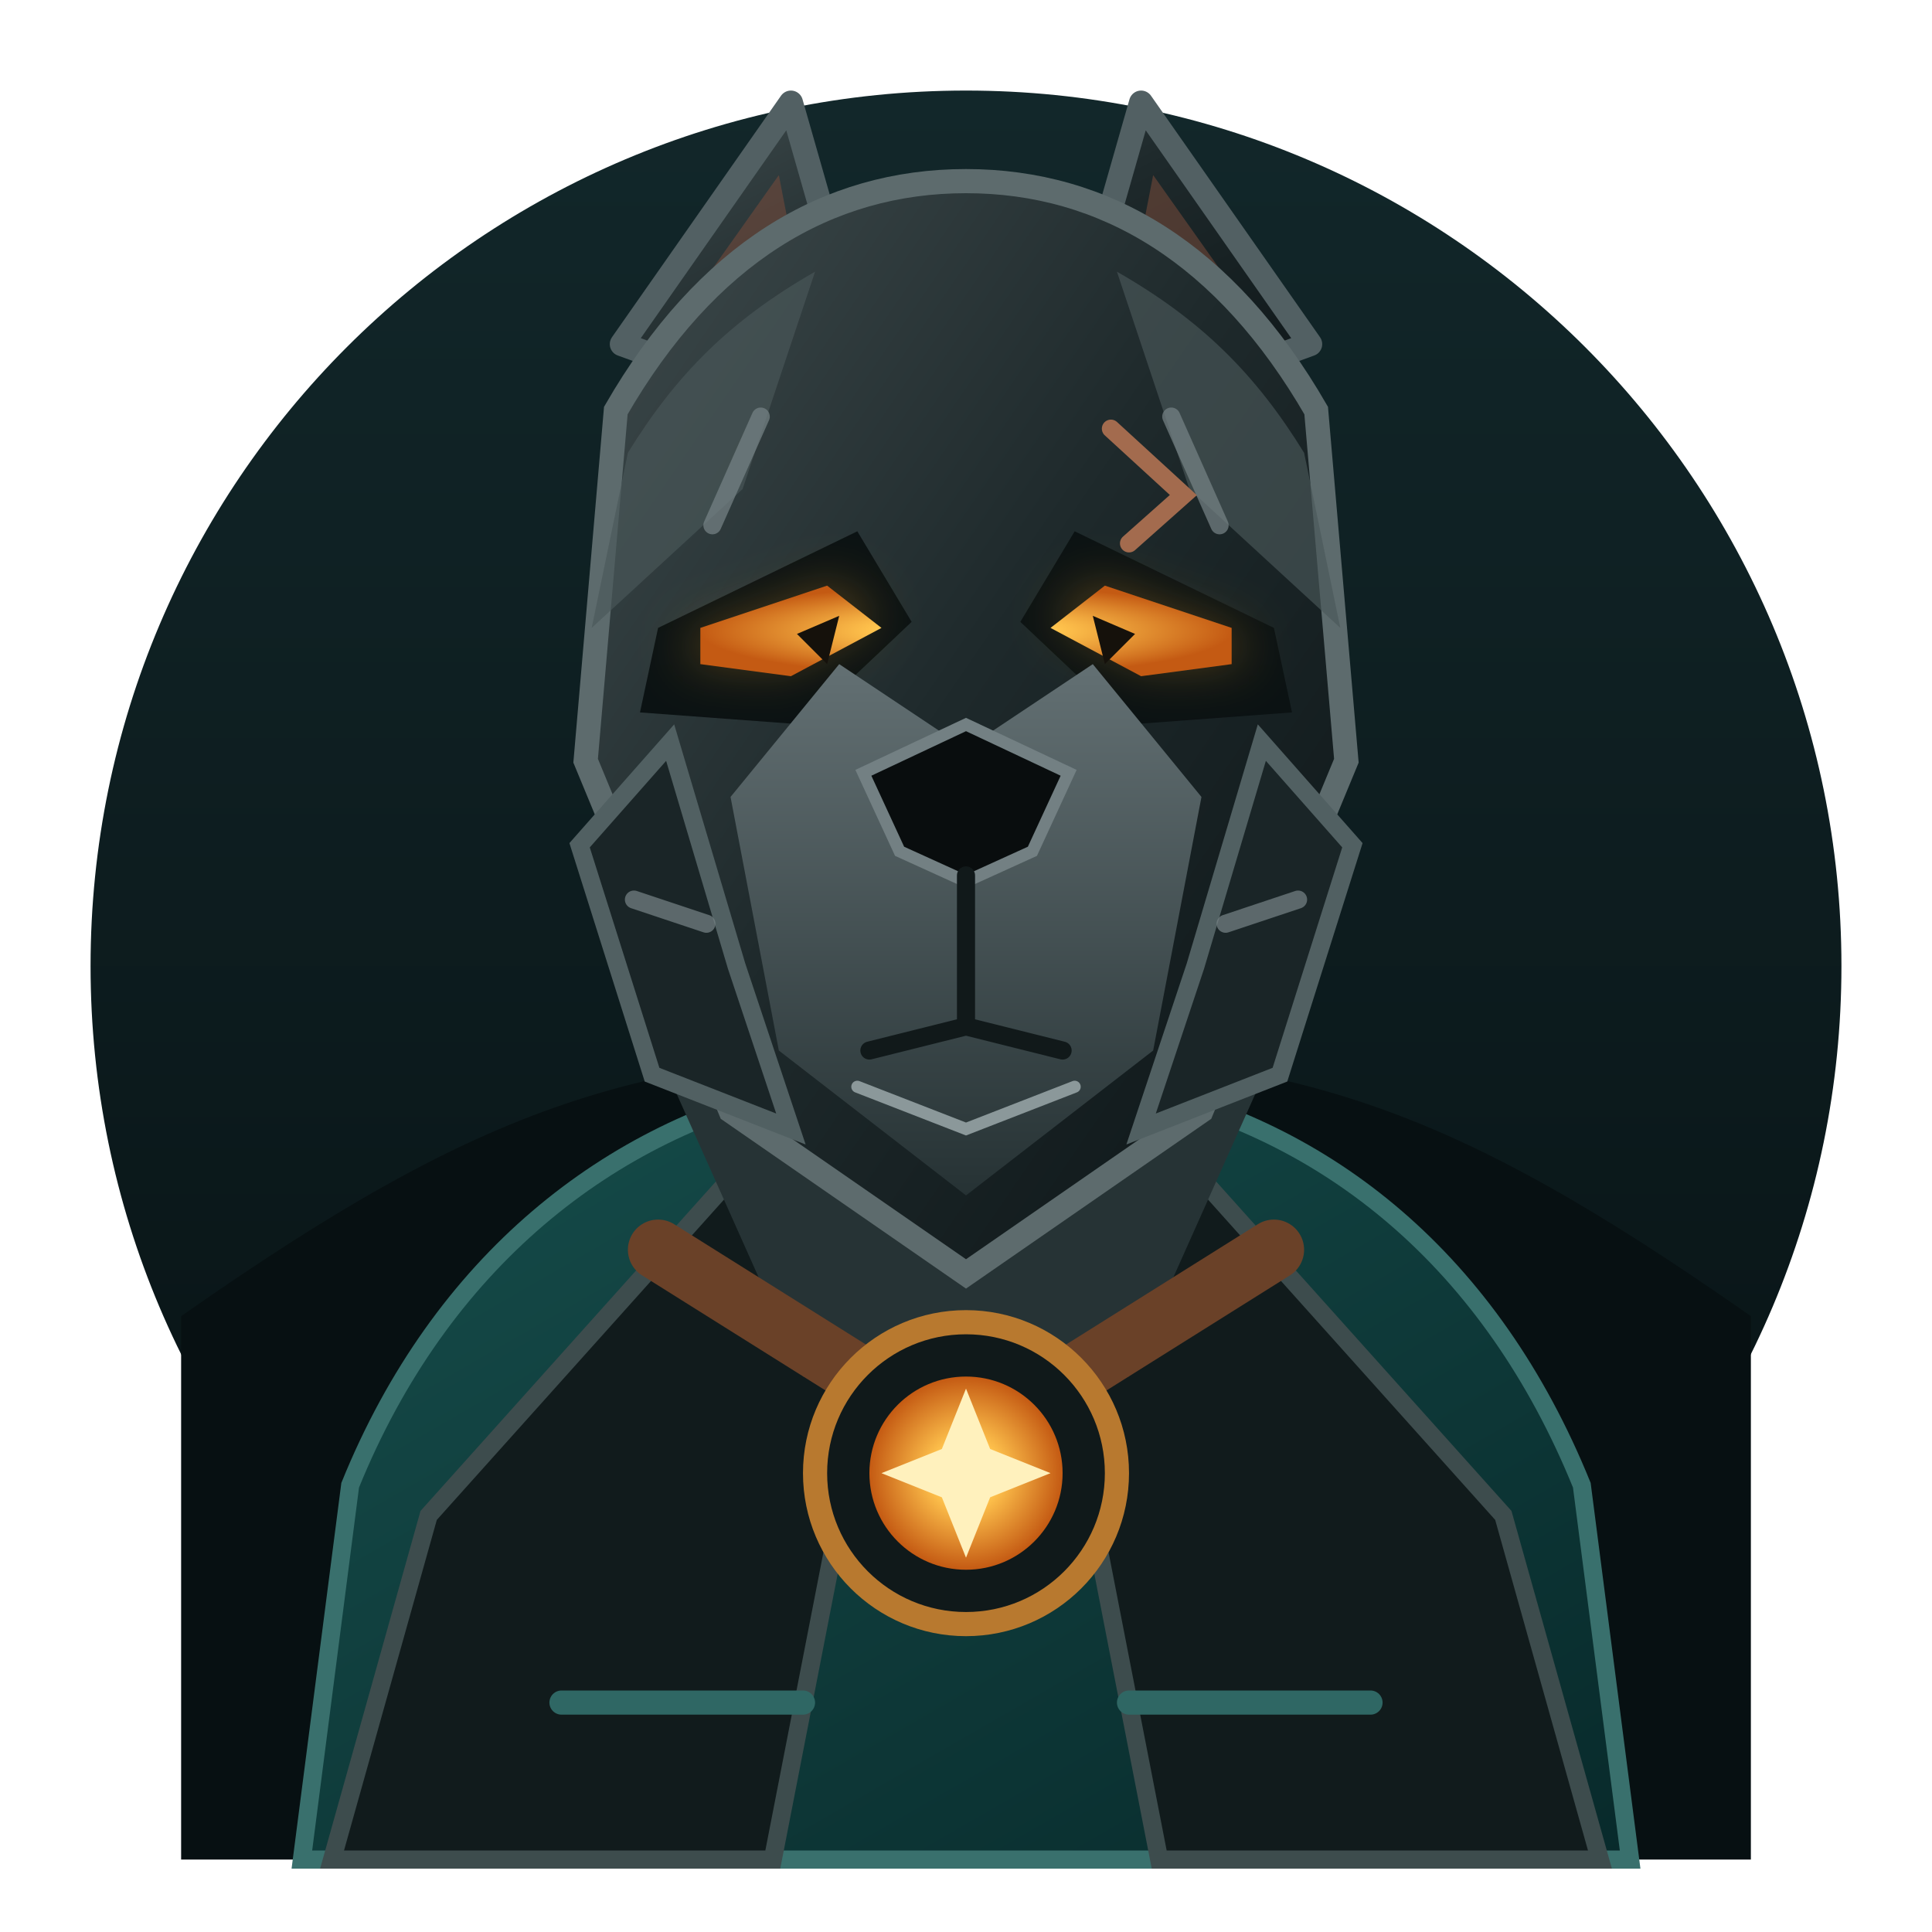
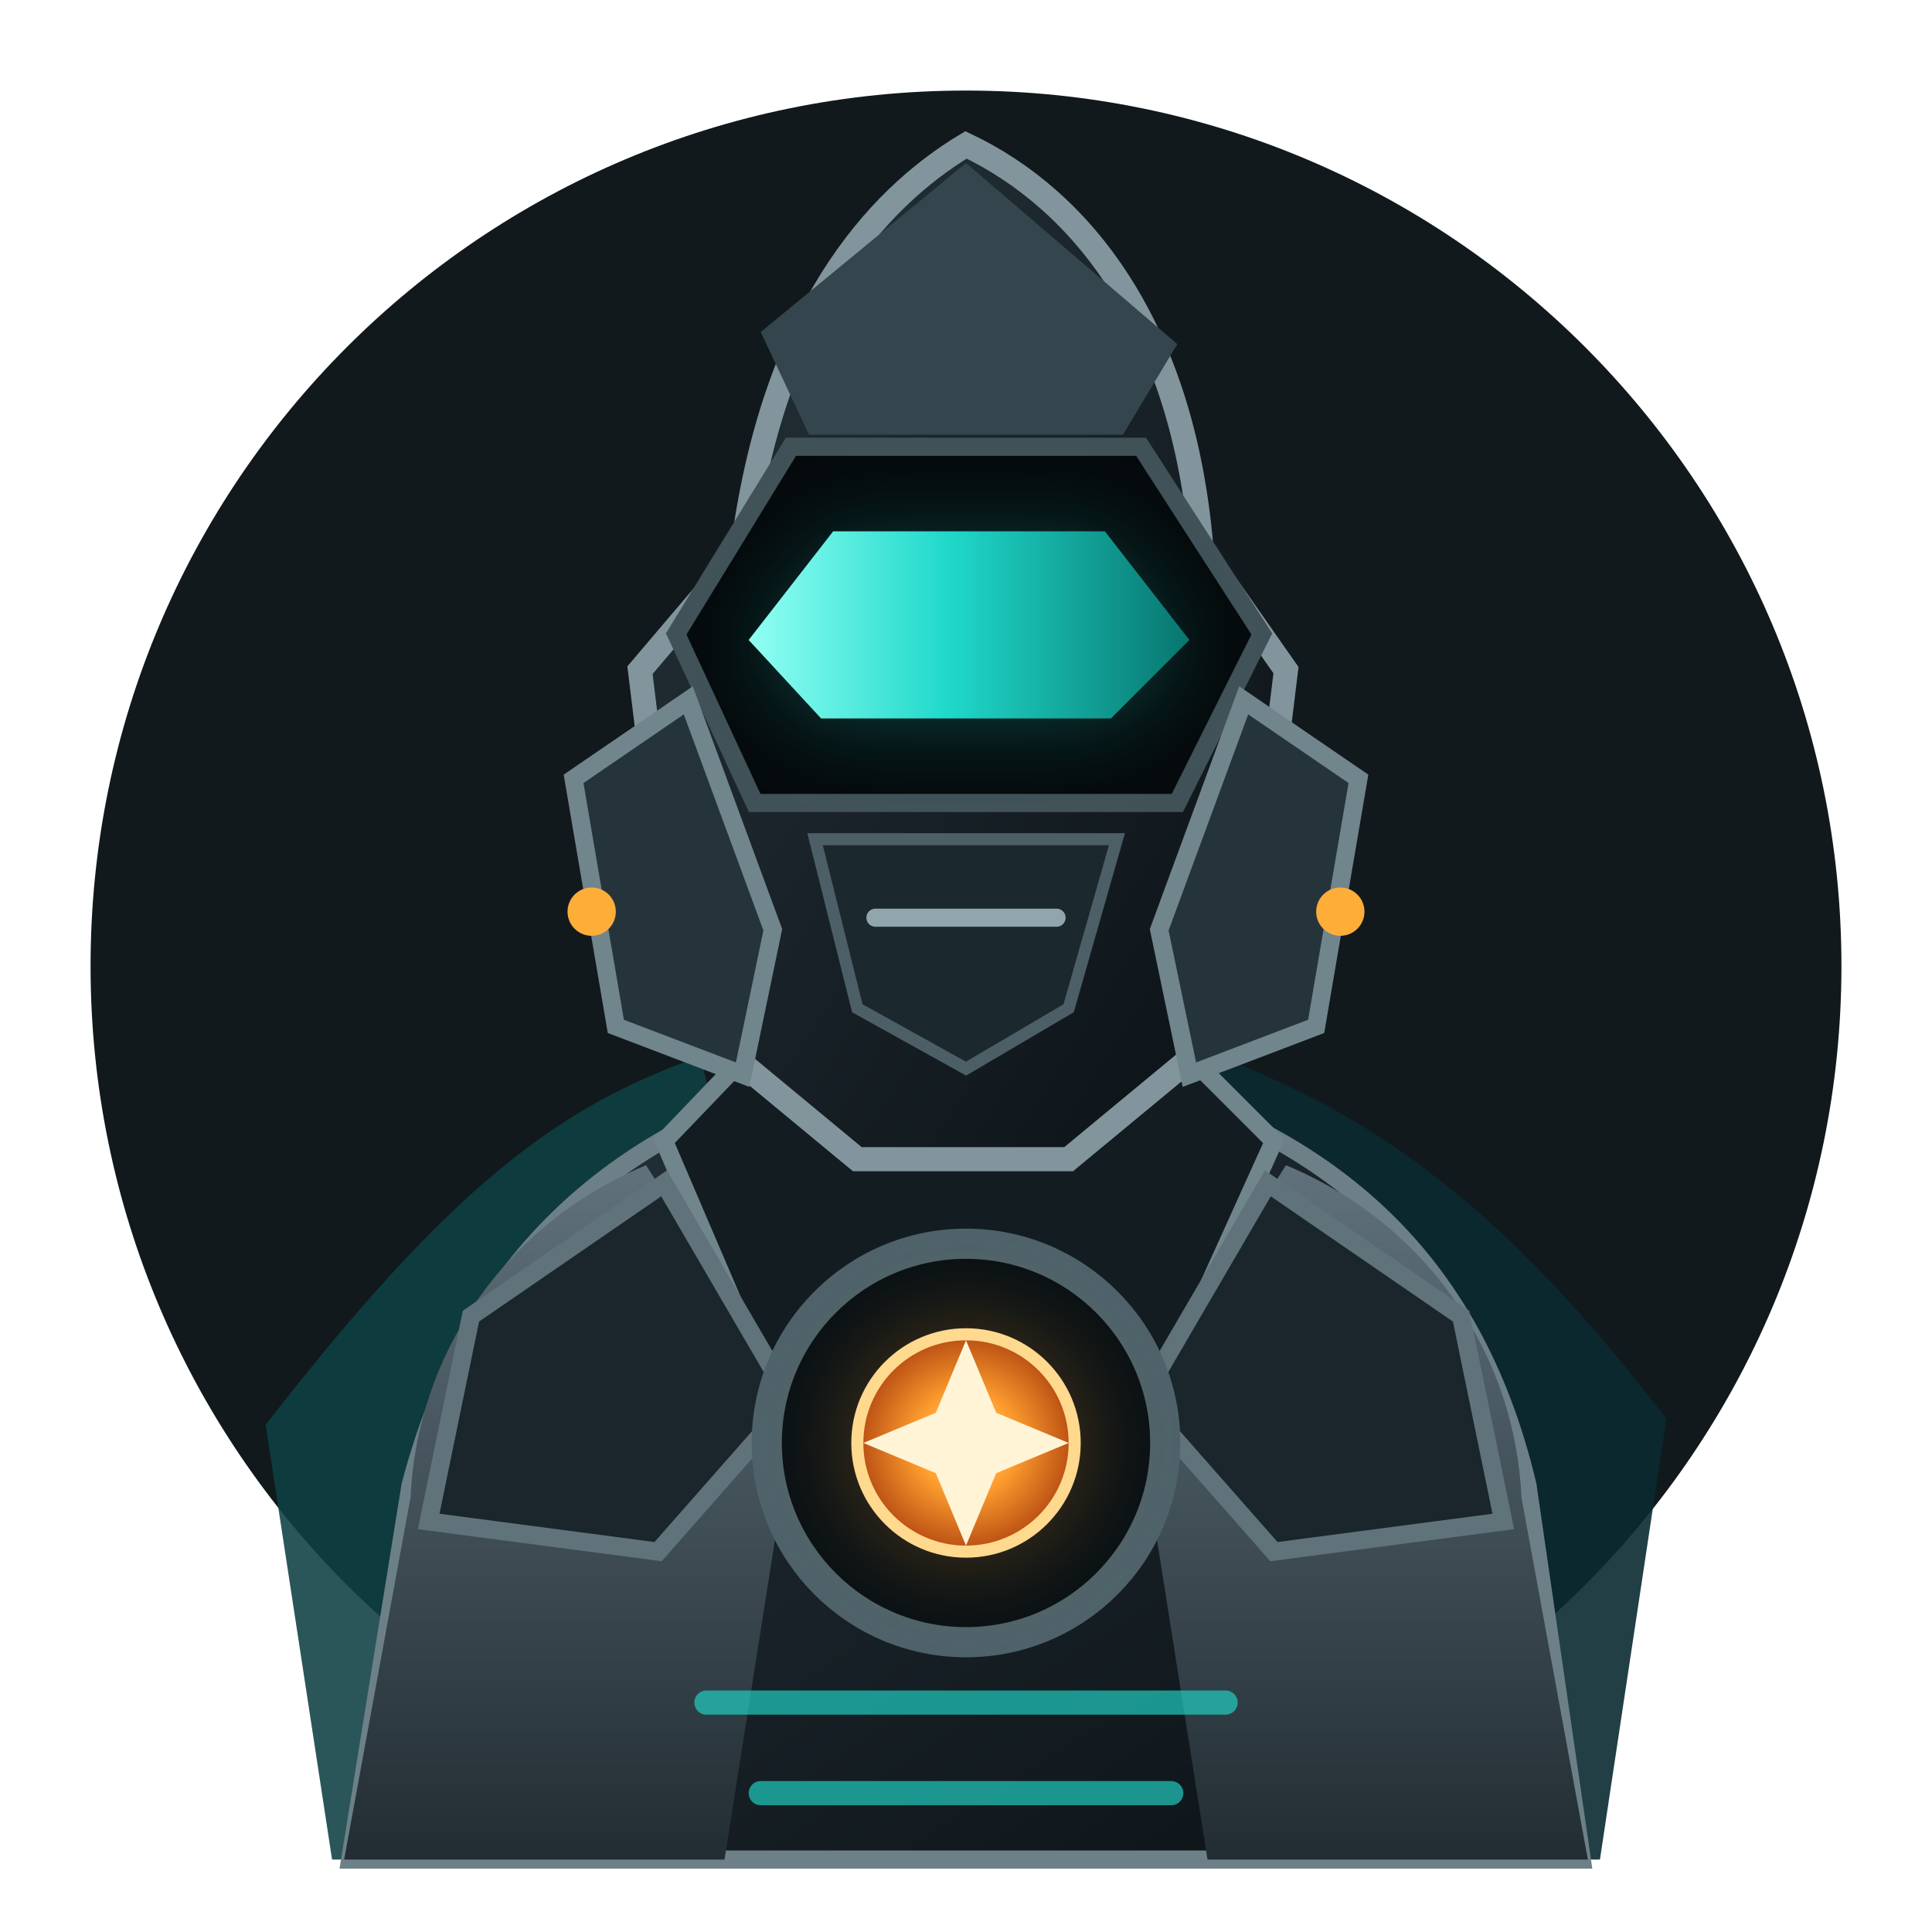
<svg xmlns="http://www.w3.org/2000/svg" viewBox="0 0 320 320" role="img" aria-labelledby="title desc">
  <defs>
-     <linearGradient id="night" x1="0" y1="0" x2="0" y2="1">
-       <stop stop-color="#12272a" />
-       <stop offset="1" stop-color="#071012" />
+     <linearGradient id="armor" x1="0" y1="0" x2="1" y2="1">
+       <stop stop-color="#26333b" />
+       <stop offset="1" stop-color="#0b1115" />
    </linearGradient>
-     <linearGradient id="fur" x1="0" y1="0" x2="1" y2="1">
-       <stop stop-color="#3f4b4d" />
-       <stop offset=".48" stop-color="#1e292b" />
-       <stop offset="1" stop-color="#0c1416" />
+     <linearGradient id="metal" x1="0" y1="0" x2="0" y2="1">
+       <stop stop-color="#60717b" />
+       <stop offset="1" stop-color="#222d33" />
    </linearGradient>
-     <linearGradient id="muzzle" x1="0" y1="0" x2="0" y2="1">
-       <stop stop-color="#637073" />
-       <stop offset="1" stop-color="#263234" />
+     <linearGradient id="visor" x1="0" y1="0" x2="1" y2="0">
+       <stop stop-color="#91fff3" />
+       <stop offset=".45" stop-color="#20d9cb" />
+       <stop offset="1" stop-color="#08766f" />
    </linearGradient>
-     <linearGradient id="cloak" x1="0" y1="0" x2="1" y2="1">
-       <stop stop-color="#164d4b" />
-       <stop offset="1" stop-color="#082a2b" />
-     </linearGradient>
-     <radialGradient id="amber">
-       <stop stop-color="#fff0a8" />
-       <stop offset=".35" stop-color="#ffc34d" />
-       <stop offset="1" stop-color="#c45a13" />
+     <radialGradient id="core">
+       <stop stop-color="#ffd37a" />
+       <stop offset=".45" stop-color="#ff9f2f" />
+       <stop offset="1" stop-color="#b74c12" />
    </radialGradient>
-     <filter id="eyeGlow" x="-100%" y="-100%" width="300%" height="300%">
-       <feGaussianBlur stdDeviation="4" />
+     <filter id="glow" x="-80%" y="-80%" width="260%" height="260%">
+       <feGaussianBlur stdDeviation="7" />
    </filter>
  </defs>
-   <circle cx="160" cy="160" r="145" fill="url(#night)" />
-   <path d="M30 218C80 183 106 174 160 174s80 9 130 44v90H30z" fill="#071012" />
-   <path d="M58 246c15-37 43-59 75-66h54c33 7 60 29 75 66l8 62H50z" fill="url(#cloak)" stroke="#39706d" stroke-width="3" />
-   <path d="M71 251l52-58 20 38-15 77H55zM249 251l-52-58-20 38 15 77h73z" fill="#111b1c" stroke="#3d4c4d" stroke-width="3" />
-   <path d="M112 181l17-35h62l17 35-21 47h-54z" fill="#263335" />
-   <path d="M103 57L131 17l16 56zM217 57l-28-40-16 56z" fill="url(#fur)" stroke="#526063" stroke-width="4" stroke-linejoin="round" />
-   <path d="M112 53l17-24 7 36zM208 53l-17-24-7 36z" fill="#784b3b" opacity=".55" />
-   <path d="M102 68c15-26 35-38 58-38s43 12 58 38l5 58-24 58-39 27-39-27-24-58z" fill="url(#fur)" stroke="#5d6b6d" stroke-width="4" />
-   <path d="M104 75c8-13 17-22 31-30l-12 36-25 23zM216 75c-8-13-17-22-31-30l12 36 25 23z" fill="#4a5759" opacity=".65" />
-   <path d="M109 104l33-16 9 15-18 17-27-2zM211 104l-33-16-9 15 18 17 27-2z" fill="#0b1213" />
-   <path d="M114 105l25-9 7 7-16 8-16-1zM206 105l-25-9-7 7 16 8 16-1z" fill="#f2a52b" opacity=".28" filter="url(#eyeGlow)" />
-   <path d="M116 104l21-7 9 7-15 8-15-2zM204 104l-21-7-9 7 15 8 15-2z" fill="url(#amber)" />
-   <path d="M132 105l7-3-2 8zM188 105l-7-3 2 8z" fill="#15110b" />
-   <path d="M121 132l18-22 21 14 21-14 18 22-8 42-31 24-31-24z" fill="url(#muzzle)" />
-   <path d="M143 128l17-8 17 8-6 13-11 5-11-5z" fill="#090d0e" stroke="#738083" stroke-width="2" />
-   <path d="M160 145v25M160 170l-16 4M160 170l16 4" fill="none" stroke="#11191a" stroke-width="3" stroke-linecap="round" />
-   <path d="M142 180l18 7 18-7" fill="none" stroke="#8b989a" stroke-width="2" stroke-linecap="round" />
-   <path d="M111 123l-15 17 12 38 23 9-9-27zM209 123l15 17-12 38-23 9 9-27z" fill="#1a2527" stroke="#516062" stroke-width="3" />
-   <path d="M126 69l-8 18M194 69l8 18M105 149l12 4M215 149l-12 4" stroke="#788587" stroke-width="3" stroke-linecap="round" opacity=".7" />
-   <path d="M184 71l12 11-9 8" fill="none" stroke="#a36b4e" stroke-width="3" stroke-linecap="round" />
-   <path d="M109 207l51 32 51-32" fill="none" stroke="#6a4128" stroke-width="10" stroke-linecap="round" />
-   <circle cx="160" cy="244" r="25" fill="#10191a" stroke="#b8792f" stroke-width="4" />
-   <circle cx="160" cy="244" r="16" fill="url(#amber)" />
-   <path d="M160 230l4 10 10 4-10 4-4 10-4-10-10-4 10-4z" fill="#fff1bd" />
-   <path d="M93 282h40M187 282h40" stroke="#2f6764" stroke-width="4" stroke-linecap="round" />
+   <circle cx="160" cy="160" r="145" fill="#071014" opacity=".96" />
+   <path d="M44 236C75 196 93 183 116 175l33 133H55z" fill="#0e3f43" opacity=".88" />
+   <path d="M276 235c-29-38-51-51-74-60l-31 133h94z" fill="#092a30" opacity=".9" />
+   <path d="M68 246c10-38 34-59 71-69h42c39 10 63 31 72 69l9 62H58z" fill="url(#armor)" stroke="#6d8088" stroke-width="3" />
+   <path d="M68 248c1-23 15-45 39-55l25 39-12 76H57zM252 248c-1-23-15-45-39-55l-25 39 12 76h63z" fill="url(#metal)" />
+   <path d="M110 189l23-24h54l24 24-19 42h-64z" fill="#121c21" stroke="#71858d" stroke-width="3" />
+   <path d="M123 91c5-39 22-58 37-67 19 9 36 30 39 67l14 20-7 57-29 24h-35l-29-24-7-57z" fill="url(#armor)" stroke="#82959d" stroke-width="4" />
+   <path d="M126 55l34-28 35 30-9 15h-52z" fill="#34454d" />
+   <path d="M112 105l19-31h58l20 31-14 28h-70z" fill="#05090b" stroke="#415158" stroke-width="3" />
+   <path d="M125 108l13-19h45l13 19-12 12h-48z" fill="#18d4c6" opacity=".25" filter="url(#glow)" />
+   <path d="M124 106l14-18h45l14 18-13 13h-48z" fill="url(#visor)" />
+   <path d="M135 139h50l-8 28-17 10-18-10z" fill="#1b282e" stroke="#4c5f67" stroke-width="2" />
+   <path d="M145 152h30" stroke="#91a5ad" stroke-width="3" stroke-linecap="round" />
+   <path d="M114 116l-19 13 7 41 21 8 5-24zM206 116l19 13-7 41-21 8-5-24z" fill="#25343b" stroke="#71858d" stroke-width="3" />
+   <path d="M78 218l32-22 21 36-22 25-38-5zM242 218l-32-22-21 36 22 25 38-5z" fill="#1a262c" stroke="#60737b" stroke-width="3" />
+   <circle cx="160" cy="239" r="33" fill="#081014" stroke="#4e626a" stroke-width="5" />
+   <circle cx="160" cy="239" r="21" fill="#ff9f2f" opacity=".22" filter="url(#glow)" />
+   <circle cx="160" cy="239" r="18" fill="url(#core)" stroke="#ffd98e" stroke-width="2" />
+   <path d="M160 222l5 12 12 5-12 5-5 12-5-12-12-5 12-5z" fill="#fff5d6" />
+   <path d="M117 282h86M126 297h68" stroke="#20d9cb" stroke-width="4" stroke-linecap="round" opacity=".65" />
+   <circle cx="98" cy="151" r="4" fill="#ffad39" />
+   <circle cx="222" cy="151" r="4" fill="#ffad39" />
</svg>
